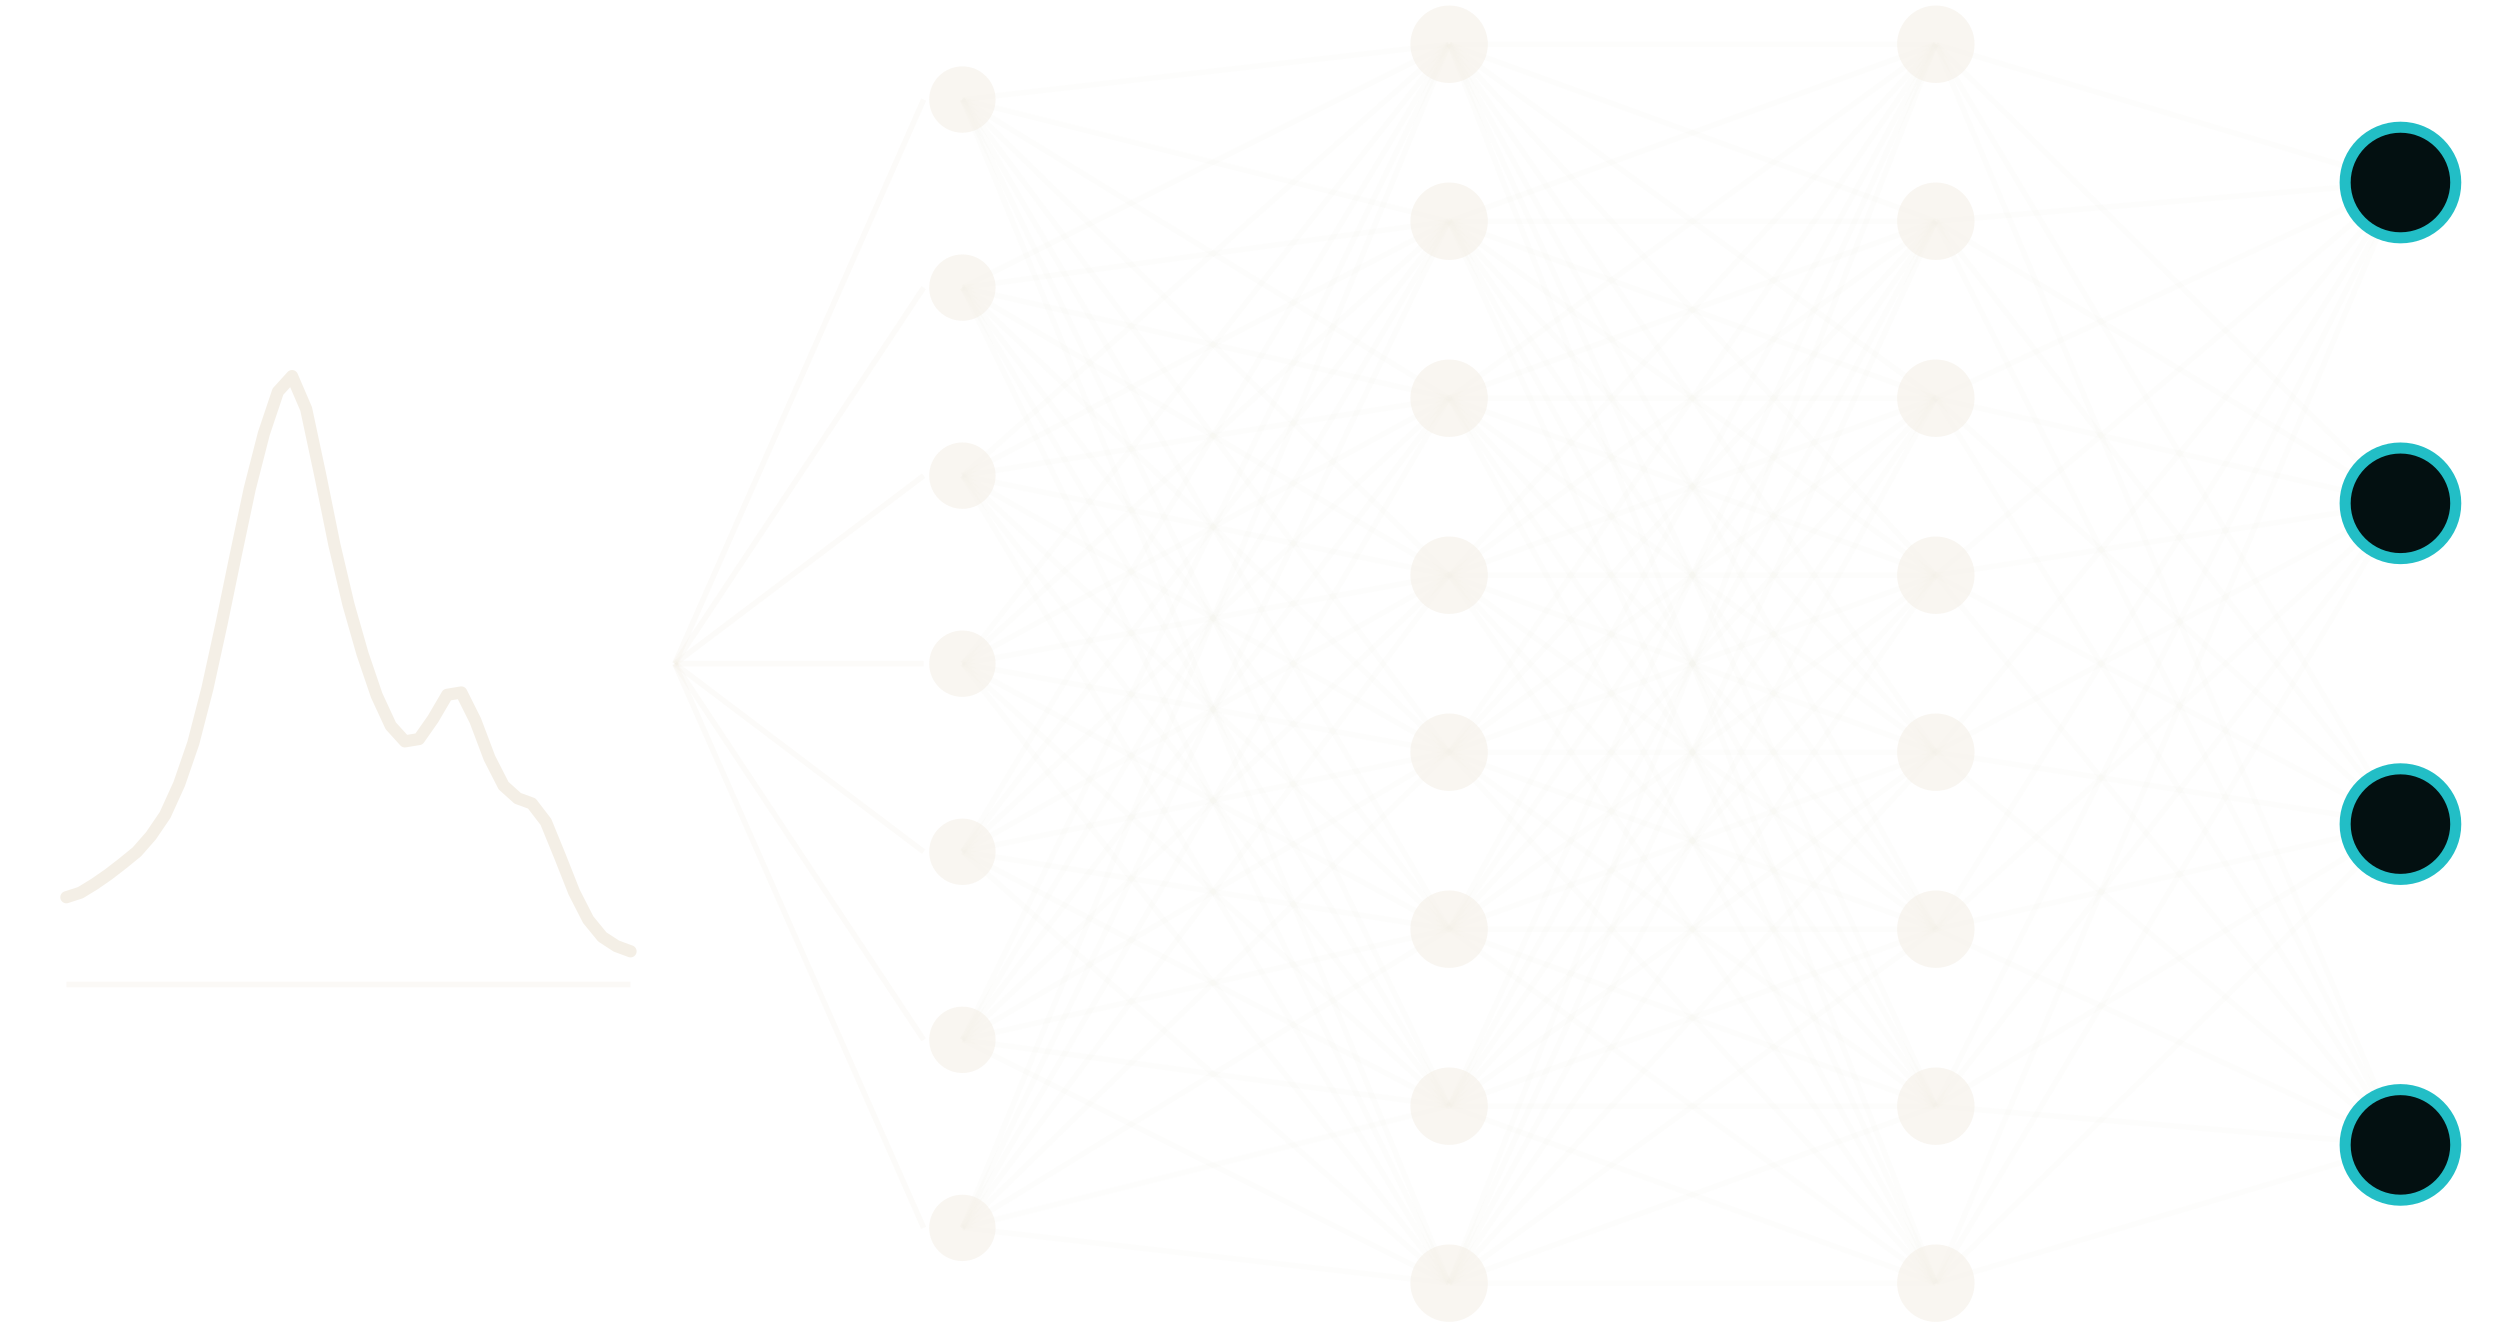
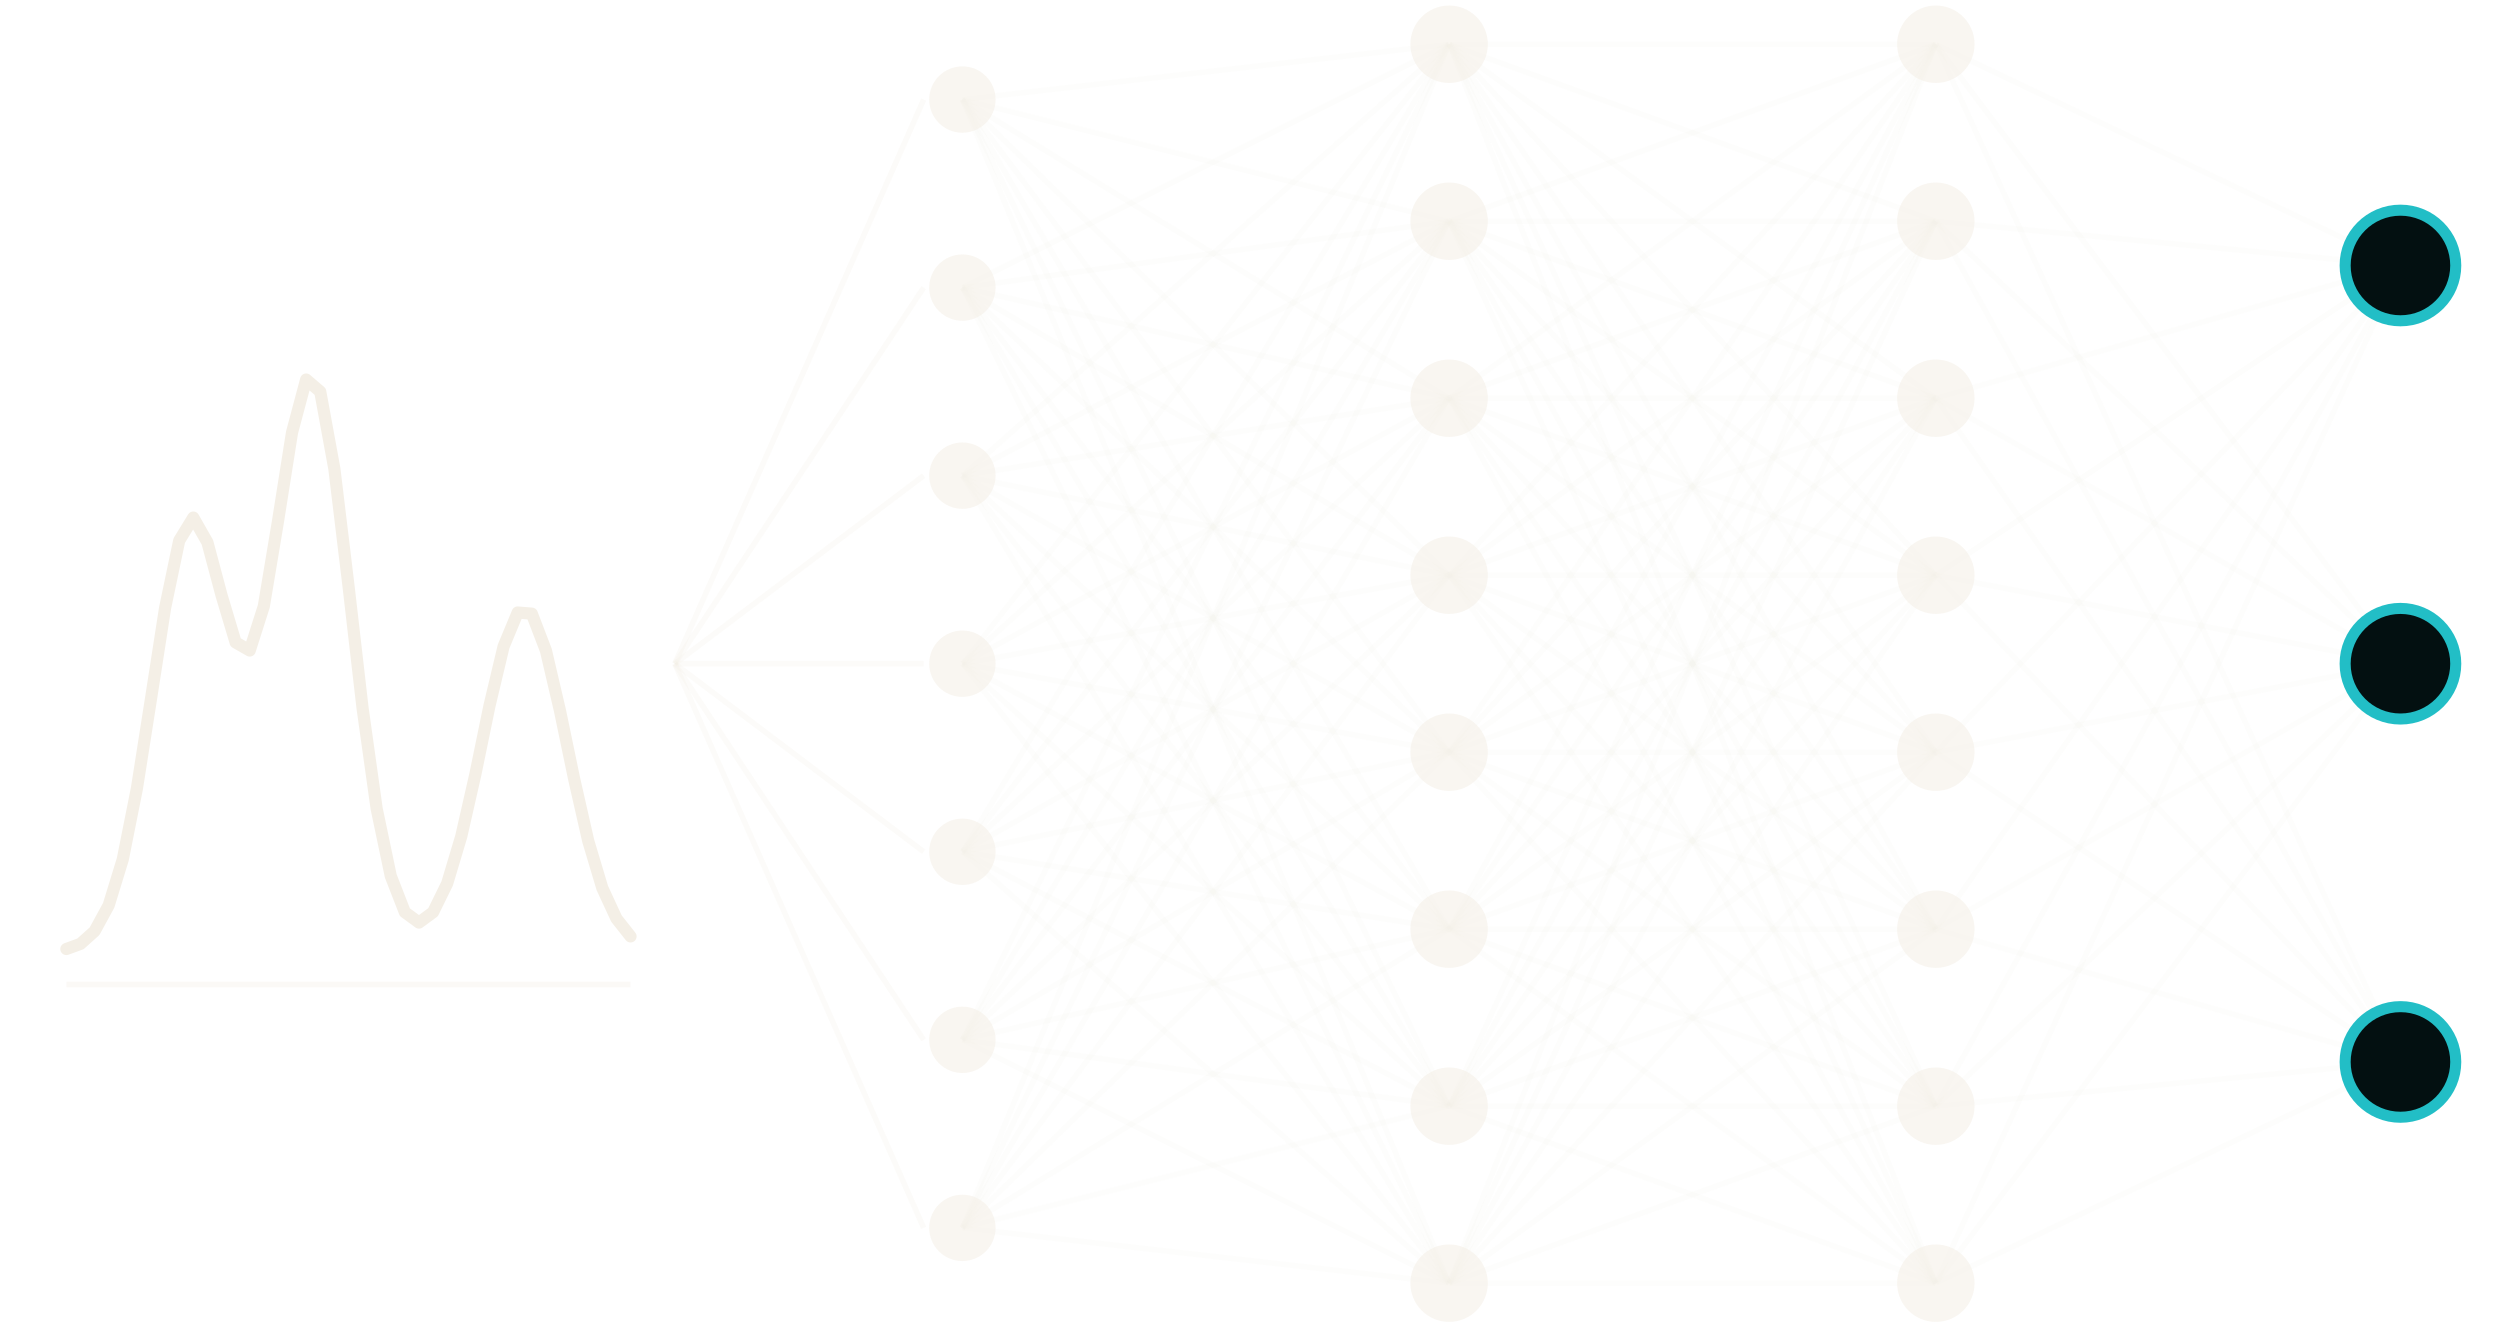
<svg xmlns="http://www.w3.org/2000/svg" viewBox="-150 24 452 240">
-   <polyline points="-138,186.22 -135.45,185.39 -132.9,183.83 -130.35,182.06 -127.8,180.09 -125.25,178.01 -122.7,175.1 -120.15,171.35 -117.6,165.74 -115.05,158.35 -112.5,148.47 -109.95,136.82 -107.4,124.45 -104.85,112.38 -102.3,102.4 -99.75,94.81 -97.2,92 -94.65,97.93 -92.1,109.89 -89.55,122.47 -87,133.29 -84.45,142.23 -81.9,149.72 -79.35,155.23 -76.8,158.04 -74.25,157.62 -71.7,153.98 -69.15,149.62 -66.6,149.2 -64.05,154.3 -61.5,161.06 -58.95,166.05 -56.4,168.34 -53.85,169.27 -51.3,172.6 -48.75,178.84 -46.2,185.29 -43.65,190.28 -41.1,193.4 -38.55,195.06 -36,196" fill="none" stroke="rgb(244,239,230)" stroke-width="2.2" stroke-linejoin="round" stroke-linecap="round" />
+   <polyline points="-138,195.58 -135.45,194.65 -132.9,192.36 -130.35,187.68 -127.8,179.36 -125.25,166.57 -122.7,150.34 -120.15,133.91 -117.6,121.74 -115.05,117.58 -112.5,122.06 -109.95,131.62 -107.4,140.15 -104.85,141.61 -102.3,133.6 -99.75,118.31 -97.2,102.19 -94.65,92.62 -92.1,94.81 -89.55,108.74 -87,129.86 -84.45,152.01 -81.9,170.21 -79.35,182.38 -76.8,188.93 -74.25,190.8 -71.7,188.93 -69.15,183.73 -66.6,175.2 -64.05,163.97 -61.5,151.59 -58.95,140.88 -56.4,134.74 -53.85,134.95 -51.3,141.61 -48.75,152.53 -46.2,164.8 -43.65,176.03 -41.1,184.56 -38.55,190.07 -36,193.3" fill="none" stroke="rgb(244,239,230)" stroke-width="2.2" stroke-linejoin="round" stroke-linecap="round" />
  <line x1="-138" y1="202" x2="-36" y2="202" stroke="rgb(244,239,230)" stroke-opacity=".35" stroke-width="1" />
  <g stroke="rgb(244,239,230)" stroke-opacity=".22" stroke-width="1">
    <line x1="-28" y1="144" x2="17" y2="42" />
    <line x1="-28" y1="144" x2="17" y2="76" />
    <line x1="-28" y1="144" x2="17" y2="110" />
    <line x1="-28" y1="144" x2="17" y2="144" />
    <line x1="-28" y1="144" x2="17" y2="178" />
    <line x1="-28" y1="144" x2="17" y2="212" />
    <line x1="-28" y1="144" x2="17" y2="246" />
  </g>
  <g stroke="rgb(244,239,230)" stroke-opacity=".13" stroke-width="1">
    <line x1="24" y1="42" x2="112" y2="32" />
    <line x1="24" y1="42" x2="112" y2="64" />
    <line x1="24" y1="42" x2="112" y2="96" />
    <line x1="24" y1="42" x2="112" y2="128" />
    <line x1="24" y1="42" x2="112" y2="160" />
    <line x1="24" y1="42" x2="112" y2="192" />
    <line x1="24" y1="42" x2="112" y2="224" />
    <line x1="24" y1="42" x2="112" y2="256" />
    <line x1="24" y1="76" x2="112" y2="32" />
    <line x1="24" y1="76" x2="112" y2="64" />
    <line x1="24" y1="76" x2="112" y2="96" />
    <line x1="24" y1="76" x2="112" y2="128" />
    <line x1="24" y1="76" x2="112" y2="160" />
    <line x1="24" y1="76" x2="112" y2="192" />
    <line x1="24" y1="76" x2="112" y2="224" />
    <line x1="24" y1="76" x2="112" y2="256" />
    <line x1="24" y1="110" x2="112" y2="32" />
    <line x1="24" y1="110" x2="112" y2="64" />
    <line x1="24" y1="110" x2="112" y2="96" />
    <line x1="24" y1="110" x2="112" y2="128" />
    <line x1="24" y1="110" x2="112" y2="160" />
    <line x1="24" y1="110" x2="112" y2="192" />
    <line x1="24" y1="110" x2="112" y2="224" />
    <line x1="24" y1="110" x2="112" y2="256" />
    <line x1="24" y1="144" x2="112" y2="32" />
    <line x1="24" y1="144" x2="112" y2="64" />
    <line x1="24" y1="144" x2="112" y2="96" />
    <line x1="24" y1="144" x2="112" y2="128" />
    <line x1="24" y1="144" x2="112" y2="160" />
    <line x1="24" y1="144" x2="112" y2="192" />
    <line x1="24" y1="144" x2="112" y2="224" />
    <line x1="24" y1="144" x2="112" y2="256" />
    <line x1="24" y1="178" x2="112" y2="32" />
    <line x1="24" y1="178" x2="112" y2="64" />
    <line x1="24" y1="178" x2="112" y2="96" />
    <line x1="24" y1="178" x2="112" y2="128" />
    <line x1="24" y1="178" x2="112" y2="160" />
    <line x1="24" y1="178" x2="112" y2="192" />
    <line x1="24" y1="178" x2="112" y2="224" />
    <line x1="24" y1="178" x2="112" y2="256" />
    <line x1="24" y1="212" x2="112" y2="32" />
    <line x1="24" y1="212" x2="112" y2="64" />
    <line x1="24" y1="212" x2="112" y2="96" />
    <line x1="24" y1="212" x2="112" y2="128" />
    <line x1="24" y1="212" x2="112" y2="160" />
    <line x1="24" y1="212" x2="112" y2="192" />
    <line x1="24" y1="212" x2="112" y2="224" />
    <line x1="24" y1="212" x2="112" y2="256" />
    <line x1="24" y1="246" x2="112" y2="32" />
    <line x1="24" y1="246" x2="112" y2="64" />
    <line x1="24" y1="246" x2="112" y2="96" />
    <line x1="24" y1="246" x2="112" y2="128" />
    <line x1="24" y1="246" x2="112" y2="160" />
    <line x1="24" y1="246" x2="112" y2="192" />
    <line x1="24" y1="246" x2="112" y2="224" />
    <line x1="24" y1="246" x2="112" y2="256" />
    <line x1="112" y1="32" x2="200" y2="32" />
    <line x1="112" y1="32" x2="200" y2="64" />
    <line x1="112" y1="32" x2="200" y2="96" />
    <line x1="112" y1="32" x2="200" y2="128" />
    <line x1="112" y1="32" x2="200" y2="160" />
    <line x1="112" y1="32" x2="200" y2="192" />
    <line x1="112" y1="32" x2="200" y2="224" />
    <line x1="112" y1="32" x2="200" y2="256" />
    <line x1="112" y1="64" x2="200" y2="32" />
    <line x1="112" y1="64" x2="200" y2="64" />
    <line x1="112" y1="64" x2="200" y2="96" />
    <line x1="112" y1="64" x2="200" y2="128" />
    <line x1="112" y1="64" x2="200" y2="160" />
    <line x1="112" y1="64" x2="200" y2="192" />
    <line x1="112" y1="64" x2="200" y2="224" />
    <line x1="112" y1="64" x2="200" y2="256" />
    <line x1="112" y1="96" x2="200" y2="32" />
    <line x1="112" y1="96" x2="200" y2="64" />
    <line x1="112" y1="96" x2="200" y2="96" />
    <line x1="112" y1="96" x2="200" y2="128" />
    <line x1="112" y1="96" x2="200" y2="160" />
    <line x1="112" y1="96" x2="200" y2="192" />
    <line x1="112" y1="96" x2="200" y2="224" />
    <line x1="112" y1="96" x2="200" y2="256" />
    <line x1="112" y1="128" x2="200" y2="32" />
    <line x1="112" y1="128" x2="200" y2="64" />
    <line x1="112" y1="128" x2="200" y2="96" />
    <line x1="112" y1="128" x2="200" y2="128" />
    <line x1="112" y1="128" x2="200" y2="160" />
    <line x1="112" y1="128" x2="200" y2="192" />
    <line x1="112" y1="128" x2="200" y2="224" />
    <line x1="112" y1="128" x2="200" y2="256" />
    <line x1="112" y1="160" x2="200" y2="32" />
    <line x1="112" y1="160" x2="200" y2="64" />
    <line x1="112" y1="160" x2="200" y2="96" />
    <line x1="112" y1="160" x2="200" y2="128" />
    <line x1="112" y1="160" x2="200" y2="160" />
    <line x1="112" y1="160" x2="200" y2="192" />
    <line x1="112" y1="160" x2="200" y2="224" />
    <line x1="112" y1="160" x2="200" y2="256" />
    <line x1="112" y1="192" x2="200" y2="32" />
    <line x1="112" y1="192" x2="200" y2="64" />
    <line x1="112" y1="192" x2="200" y2="96" />
    <line x1="112" y1="192" x2="200" y2="128" />
    <line x1="112" y1="192" x2="200" y2="160" />
    <line x1="112" y1="192" x2="200" y2="192" />
    <line x1="112" y1="192" x2="200" y2="224" />
    <line x1="112" y1="192" x2="200" y2="256" />
    <line x1="112" y1="224" x2="200" y2="32" />
    <line x1="112" y1="224" x2="200" y2="64" />
    <line x1="112" y1="224" x2="200" y2="96" />
    <line x1="112" y1="224" x2="200" y2="128" />
    <line x1="112" y1="224" x2="200" y2="160" />
    <line x1="112" y1="224" x2="200" y2="192" />
    <line x1="112" y1="224" x2="200" y2="224" />
    <line x1="112" y1="224" x2="200" y2="256" />
    <line x1="112" y1="256" x2="200" y2="32" />
    <line x1="112" y1="256" x2="200" y2="64" />
    <line x1="112" y1="256" x2="200" y2="96" />
    <line x1="112" y1="256" x2="200" y2="128" />
    <line x1="112" y1="256" x2="200" y2="160" />
    <line x1="112" y1="256" x2="200" y2="192" />
    <line x1="112" y1="256" x2="200" y2="224" />
    <line x1="112" y1="256" x2="200" y2="256" />
-     <line x1="200" y1="32" x2="284" y2="57" />
-     <line x1="200" y1="32" x2="284" y2="115" />
-     <line x1="200" y1="32" x2="284" y2="173" />
-     <line x1="200" y1="32" x2="284" y2="231" />
-     <line x1="200" y1="64" x2="284" y2="57" />
-     <line x1="200" y1="64" x2="284" y2="115" />
-     <line x1="200" y1="64" x2="284" y2="173" />
-     <line x1="200" y1="64" x2="284" y2="231" />
-     <line x1="200" y1="96" x2="284" y2="57" />
-     <line x1="200" y1="96" x2="284" y2="115" />
-     <line x1="200" y1="96" x2="284" y2="173" />
-     <line x1="200" y1="96" x2="284" y2="231" />
-     <line x1="200" y1="128" x2="284" y2="57" />
-     <line x1="200" y1="128" x2="284" y2="115" />
-     <line x1="200" y1="128" x2="284" y2="173" />
-     <line x1="200" y1="128" x2="284" y2="231" />
-     <line x1="200" y1="160" x2="284" y2="57" />
-     <line x1="200" y1="160" x2="284" y2="115" />
-     <line x1="200" y1="160" x2="284" y2="173" />
-     <line x1="200" y1="160" x2="284" y2="231" />
-     <line x1="200" y1="192" x2="284" y2="57" />
-     <line x1="200" y1="192" x2="284" y2="115" />
-     <line x1="200" y1="192" x2="284" y2="173" />
-     <line x1="200" y1="192" x2="284" y2="231" />
-     <line x1="200" y1="224" x2="284" y2="57" />
-     <line x1="200" y1="224" x2="284" y2="115" />
-     <line x1="200" y1="224" x2="284" y2="173" />
-     <line x1="200" y1="224" x2="284" y2="231" />
-     <line x1="200" y1="256" x2="284" y2="57" />
-     <line x1="200" y1="256" x2="284" y2="115" />
-     <line x1="200" y1="256" x2="284" y2="173" />
-     <line x1="200" y1="256" x2="284" y2="231" />
+     <line x1="200" y1="32" x2="284" y2="72" />
+     <line x1="200" y1="32" x2="284" y2="144" />
+     <line x1="200" y1="32" x2="284" y2="216" />
+     <line x1="200" y1="64" x2="284" y2="72" />
+     <line x1="200" y1="64" x2="284" y2="144" />
+     <line x1="200" y1="64" x2="284" y2="216" />
+     <line x1="200" y1="96" x2="284" y2="72" />
+     <line x1="200" y1="96" x2="284" y2="144" />
+     <line x1="200" y1="96" x2="284" y2="216" />
+     <line x1="200" y1="128" x2="284" y2="72" />
+     <line x1="200" y1="128" x2="284" y2="144" />
+     <line x1="200" y1="128" x2="284" y2="216" />
+     <line x1="200" y1="160" x2="284" y2="72" />
+     <line x1="200" y1="160" x2="284" y2="144" />
+     <line x1="200" y1="160" x2="284" y2="216" />
+     <line x1="200" y1="192" x2="284" y2="72" />
+     <line x1="200" y1="192" x2="284" y2="144" />
+     <line x1="200" y1="192" x2="284" y2="216" />
+     <line x1="200" y1="224" x2="284" y2="72" />
+     <line x1="200" y1="224" x2="284" y2="144" />
+     <line x1="200" y1="224" x2="284" y2="216" />
+     <line x1="200" y1="256" x2="284" y2="72" />
+     <line x1="200" y1="256" x2="284" y2="144" />
+     <line x1="200" y1="256" x2="284" y2="216" />
  </g>
  <circle cx="24" cy="42" r="6" fill="rgb(244,239,230)" fill-opacity=".55" />
  <circle cx="24" cy="76" r="6" fill="rgb(244,239,230)" fill-opacity=".55" />
  <circle cx="24" cy="110" r="6" fill="rgb(244,239,230)" fill-opacity=".55" />
  <circle cx="24" cy="144" r="6" fill="rgb(244,239,230)" fill-opacity=".55" />
  <circle cx="24" cy="178" r="6" fill="rgb(244,239,230)" fill-opacity=".55" />
  <circle cx="24" cy="212" r="6" fill="rgb(244,239,230)" fill-opacity=".55" />
  <circle cx="24" cy="246" r="6" fill="rgb(244,239,230)" fill-opacity=".55" />
  <circle cx="112" cy="32" r="7" fill="rgb(244,239,230)" fill-opacity=".55" />
  <circle cx="112" cy="64" r="7" fill="rgb(244,239,230)" fill-opacity=".55" />
  <circle cx="112" cy="96" r="7" fill="rgb(244,239,230)" fill-opacity=".55" />
  <circle cx="112" cy="128" r="7" fill="rgb(244,239,230)" fill-opacity=".55" />
  <circle cx="112" cy="160" r="7" fill="rgb(244,239,230)" fill-opacity=".55" />
  <circle cx="112" cy="192" r="7" fill="rgb(244,239,230)" fill-opacity=".55" />
  <circle cx="112" cy="224" r="7" fill="rgb(244,239,230)" fill-opacity=".55" />
  <circle cx="112" cy="256" r="7" fill="rgb(244,239,230)" fill-opacity=".55" />
  <circle cx="200" cy="32" r="7" fill="rgb(244,239,230)" fill-opacity=".55" />
  <circle cx="200" cy="64" r="7" fill="rgb(244,239,230)" fill-opacity=".55" />
  <circle cx="200" cy="96" r="7" fill="rgb(244,239,230)" fill-opacity=".55" />
  <circle cx="200" cy="128" r="7" fill="rgb(244,239,230)" fill-opacity=".55" />
  <circle cx="200" cy="160" r="7" fill="rgb(244,239,230)" fill-opacity=".55" />
  <circle cx="200" cy="192" r="7" fill="rgb(244,239,230)" fill-opacity=".55" />
  <circle cx="200" cy="224" r="7" fill="rgb(244,239,230)" fill-opacity=".55" />
  <circle cx="200" cy="256" r="7" fill="rgb(244,239,230)" fill-opacity=".55" />
-   <circle cx="284" cy="57" r="10" fill="rgb(3,16,17)" stroke="rgb(34,190,198)" stroke-width="2" />
-   <circle cx="284" cy="115" r="10" fill="rgb(3,16,17)" stroke="rgb(34,190,198)" stroke-width="2" />
-   <circle cx="284" cy="173" r="10" fill="rgb(3,16,17)" stroke="rgb(34,190,198)" stroke-width="2" />
-   <circle cx="284" cy="231" r="10" fill="rgb(3,16,17)" stroke="rgb(34,190,198)" stroke-width="2" />
+   <circle cx="284" cy="72" r="10" fill="rgb(3,16,17)" stroke="rgb(34,190,198)" stroke-width="2" />
+   <circle cx="284" cy="144" r="10" fill="rgb(3,16,17)" stroke="rgb(34,190,198)" stroke-width="2" />
+   <circle cx="284" cy="216" r="10" fill="rgb(3,16,17)" stroke="rgb(34,190,198)" stroke-width="2" />
</svg>
